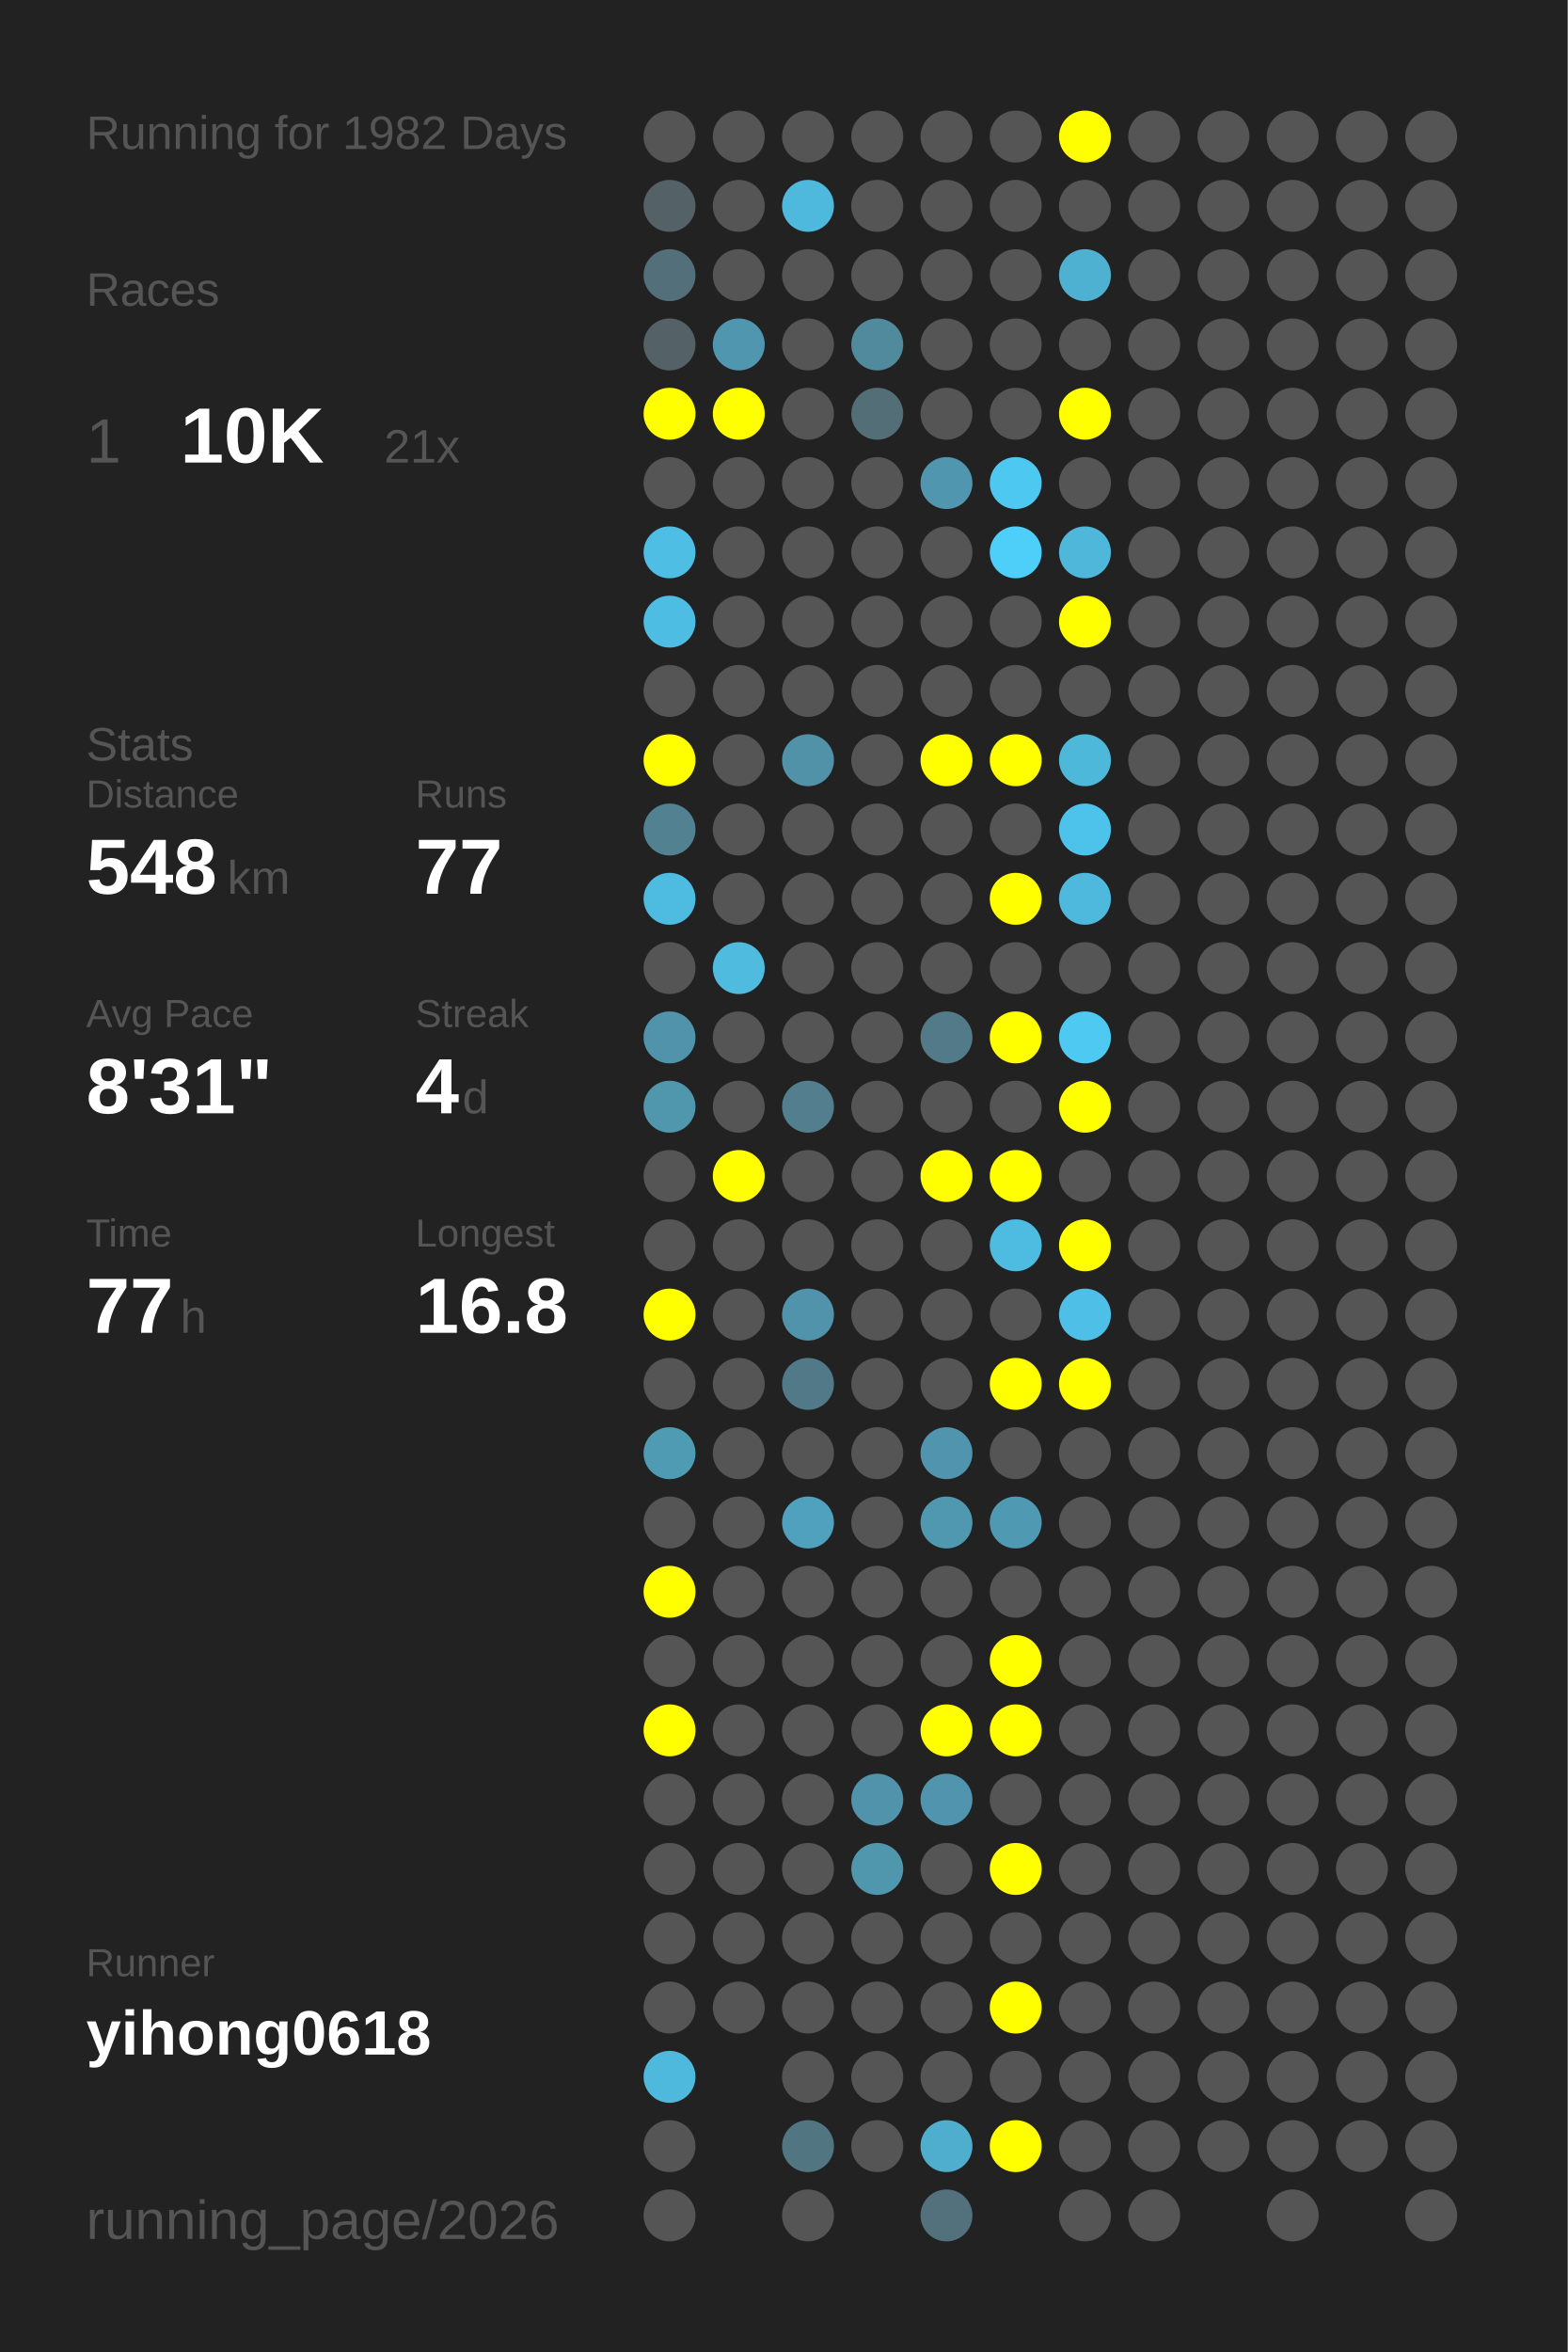
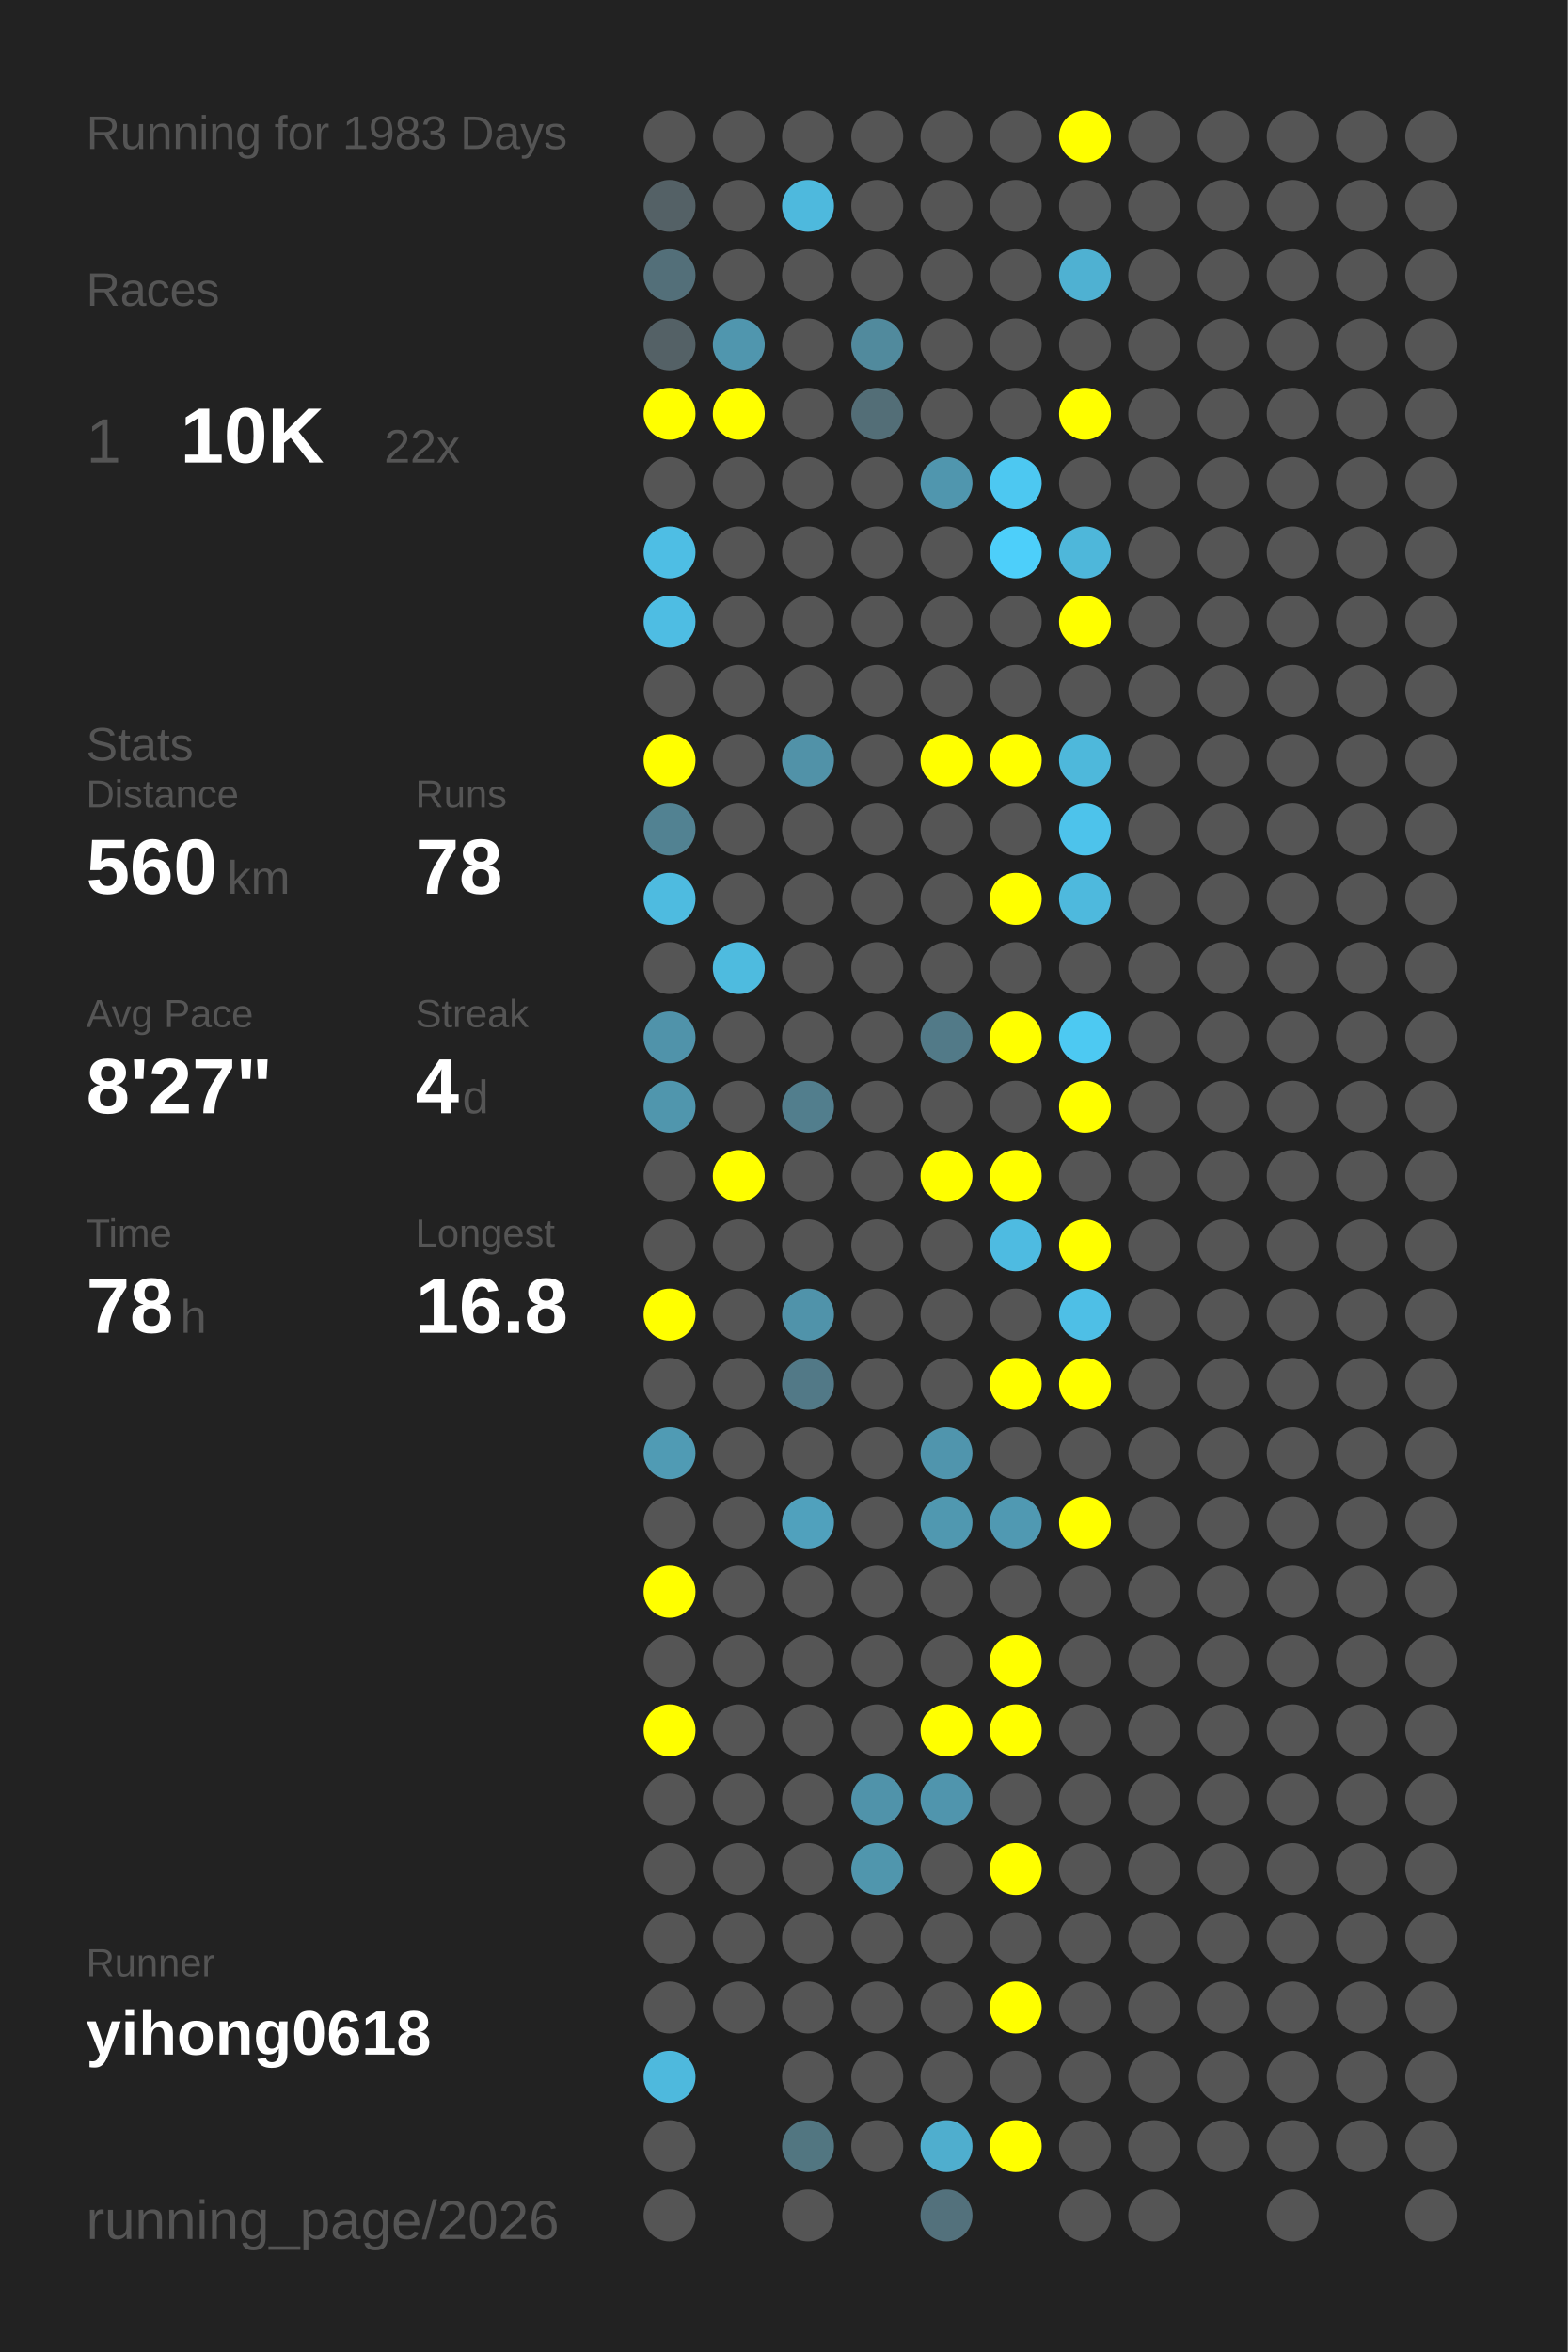
<svg xmlns="http://www.w3.org/2000/svg" baseProfile="full" height="300mm" version="1.1" viewBox="0,0,200,300" width="200mm">
  <defs />
  <rect fill="#222222" height="300" width="200" x="0" y="0" />
-   <text fill="#555555" style="font-size:6px; font-family:Arial;" x="11" y="19">Running for 1982 Days</text>
+   <text fill="#555555" style="font-size:6px; font-family:Arial;" x="11" y="19">Running for 1983 Days</text>
  <text fill="#555555" style="font-size:6px; font-family:Arial;" x="11" y="39">Races</text>
  <text fill="#555555" style="font-size:8px; font-family:Arial;" x="11" y="59">1</text>
  <text fill="#FFFFFF" style="font-size:10px; font-family:Arial; font-weight:bold;" x="23" y="59">10K</text>
-   <text fill="#555555" style="font-size:6px; font-family:Arial;" x="49" y="59">21x</text>
+   <text fill="#555555" style="font-size:6px; font-family:Arial;" x="49" y="59">22x</text>
  <text fill="#555555" style="font-size:6px; font-family:Arial;" x="11" y="97">Stats</text>
  <text fill="#555555" style="font-size:5px; font-family:Arial;" x="11" y="103">Distance</text>
-   <text fill="#FFFFFF" style="font-size:10px; font-family:Arial; font-weight:bold;" x="11" y="114">548</text>
+   <text fill="#FFFFFF" style="font-size:10px; font-family:Arial; font-weight:bold;" x="11" y="114">560</text>
  <text fill="#555555" style="font-size:6px; font-family:Arial;" x="29" y="114">km</text>
  <text fill="#555555" style="font-size:5px; font-family:Arial;" x="53" y="103">Runs</text>
-   <text fill="#FFFFFF" style="font-size:10px; font-family:Arial; font-weight:bold;" x="53" y="114">77</text>
+   <text fill="#FFFFFF" style="font-size:10px; font-family:Arial; font-weight:bold;" x="53" y="114">78</text>
  <text fill="#555555" style="font-size:5px; font-family:Arial;" x="11" y="131">Avg Pace</text>
-   <text fill="#FFFFFF" style="font-size:10px; font-family:Arial; font-weight:bold;" x="11" y="142">8'31"</text>
+   <text fill="#FFFFFF" style="font-size:10px; font-family:Arial; font-weight:bold;" x="11" y="142">8'27"</text>
  <text fill="#555555" style="font-size:5px; font-family:Arial;" x="53" y="131">Streak</text>
  <text fill="#FFFFFF" style="font-size:10px; font-family:Arial; font-weight:bold;" x="53" y="142">4</text>
  <text fill="#555555" style="font-size:6px; font-family:Arial;" x="59" y="142">d</text>
  <text fill="#555555" style="font-size:5px; font-family:Arial;" x="11" y="159">Time</text>
-   <text fill="#FFFFFF" style="font-size:10px; font-family:Arial; font-weight:bold;" x="11" y="170">77</text>
+   <text fill="#FFFFFF" style="font-size:10px; font-family:Arial; font-weight:bold;" x="11" y="170">78</text>
  <text fill="#555555" style="font-size:6px; font-family:Arial;" x="23" y="170">h</text>
  <text fill="#555555" style="font-size:5px; font-family:Arial;" x="53" y="159">Longest</text>
  <text fill="#FFFFFF" style="font-size:10px; font-family:Arial; font-weight:bold;" x="53" y="170">16.8</text>
  <text fill="#555555" style="font-size:5px; font-family:Arial;" x="11" y="252.065">Runner</text>
  <text fill="#FFFFFF" style="font-size:8px; font-family:Arial; font-weight:bold;" x="11" y="262.065">yihong0618</text>
  <text fill="#555555" style="font-size:7px; font-family:Arial;" x="11" y="285.581">running_page/2026</text>
  <circle cx="85.417" cy="17.419" fill="#555555" r="3.312" />
  <circle cx="85.417" cy="26.258" fill="#546166" r="3.312" />
  <circle cx="85.417" cy="35.097" fill="#536f79" r="3.312" />
  <circle cx="85.417" cy="43.935" fill="#546166" r="3.312" />
  <circle cx="85.417" cy="52.774" fill="#FFFF00" r="3.312" />
  <circle cx="85.417" cy="61.613" fill="#555555" r="3.312" />
  <circle cx="85.417" cy="70.452" fill="#4ebee4" r="3.312" />
  <circle cx="85.417" cy="79.29" fill="#4ebde3" r="3.312" />
  <circle cx="85.417" cy="88.129" fill="#555555" r="3.312" />
  <circle cx="85.417" cy="96.968" fill="#FFFF00" r="3.312" />
  <circle cx="85.417" cy="105.806" fill="#528292" r="3.312" />
  <circle cx="85.417" cy="114.645" fill="#4ebbe0" r="3.312" />
  <circle cx="85.417" cy="123.484" fill="#555555" r="3.312" />
  <circle cx="85.417" cy="132.323" fill="#5093aa" r="3.312" />
  <circle cx="85.417" cy="141.161" fill="#5096ad" r="3.312" />
  <circle cx="85.417" cy="150" fill="#555555" r="3.312" />
  <circle cx="85.417" cy="158.839" fill="#555555" r="3.312" />
  <circle cx="85.417" cy="167.677" fill="#FFFF00" r="3.312" />
  <circle cx="85.417" cy="176.516" fill="#555555" r="3.312" />
  <circle cx="85.417" cy="185.355" fill="#509bb4" r="3.312" />
  <circle cx="85.417" cy="194.194" fill="#555555" r="3.312" />
  <circle cx="85.417" cy="203.032" fill="#FFFF00" r="3.312" />
  <circle cx="85.417" cy="211.871" fill="#555555" r="3.312" />
  <circle cx="85.417" cy="220.71" fill="#FFFF00" r="3.312" />
  <circle cx="85.417" cy="229.548" fill="#555555" r="3.312" />
  <circle cx="85.417" cy="238.387" fill="#555555" r="3.312" />
  <circle cx="85.417" cy="247.226" fill="#555555" r="3.312" />
  <circle cx="85.417" cy="256.065" fill="#555555" r="3.312" />
  <circle cx="85.417" cy="264.903" fill="#4eb9dd" r="3.312" />
  <circle cx="85.417" cy="273.742" fill="#555555" r="3.312" />
  <circle cx="85.417" cy="282.581" fill="#555555" r="3.312" />
  <circle cx="94.25" cy="17.419" fill="#555555" r="3.312" />
  <circle cx="94.25" cy="26.258" fill="#555555" r="3.312" />
  <circle cx="94.25" cy="35.097" fill="#555555" r="3.312" />
  <circle cx="94.25" cy="43.935" fill="#5096ae" r="3.312" />
  <circle cx="94.25" cy="52.774" fill="#FFFF00" r="3.312" />
  <circle cx="94.25" cy="61.613" fill="#555555" r="3.312" />
  <circle cx="94.25" cy="70.452" fill="#555555" r="3.312" />
  <circle cx="94.25" cy="79.29" fill="#555555" r="3.312" />
  <circle cx="94.25" cy="88.129" fill="#555555" r="3.312" />
  <circle cx="94.25" cy="96.968" fill="#555555" r="3.312" />
  <circle cx="94.25" cy="105.806" fill="#555555" r="3.312" />
  <circle cx="94.25" cy="114.645" fill="#555555" r="3.312" />
  <circle cx="94.25" cy="123.484" fill="#4ebbdf" r="3.312" />
  <circle cx="94.25" cy="132.323" fill="#555555" r="3.312" />
  <circle cx="94.25" cy="141.161" fill="#555555" r="3.312" />
  <circle cx="94.25" cy="150" fill="#FFFF00" r="3.312" />
  <circle cx="94.25" cy="158.839" fill="#555555" r="3.312" />
  <circle cx="94.25" cy="167.677" fill="#555555" r="3.312" />
  <circle cx="94.25" cy="176.516" fill="#555555" r="3.312" />
  <circle cx="94.25" cy="185.355" fill="#555555" r="3.312" />
  <circle cx="94.25" cy="194.194" fill="#555555" r="3.312" />
  <circle cx="94.25" cy="203.032" fill="#555555" r="3.312" />
  <circle cx="94.25" cy="211.871" fill="#555555" r="3.312" />
  <circle cx="94.25" cy="220.71" fill="#555555" r="3.312" />
  <circle cx="94.25" cy="229.548" fill="#555555" r="3.312" />
  <circle cx="94.25" cy="238.387" fill="#555555" r="3.312" />
  <circle cx="94.25" cy="247.226" fill="#555555" r="3.312" />
  <circle cx="94.25" cy="256.065" fill="#555555" r="3.312" />
  <circle cx="103.083" cy="17.419" fill="#555555" r="3.312" />
  <circle cx="103.083" cy="26.258" fill="#4eb9dd" r="3.312" />
  <circle cx="103.083" cy="35.097" fill="#555555" r="3.312" />
  <circle cx="103.083" cy="43.935" fill="#555555" r="3.312" />
  <circle cx="103.083" cy="52.774" fill="#555555" r="3.312" />
  <circle cx="103.083" cy="61.613" fill="#555555" r="3.312" />
  <circle cx="103.083" cy="70.452" fill="#555555" r="3.312" />
  <circle cx="103.083" cy="79.29" fill="#555555" r="3.312" />
  <circle cx="103.083" cy="88.129" fill="#555555" r="3.312" />
  <circle cx="103.083" cy="96.968" fill="#5192a8" r="3.312" />
  <circle cx="103.083" cy="105.806" fill="#555555" r="3.312" />
  <circle cx="103.083" cy="114.645" fill="#555555" r="3.312" />
  <circle cx="103.083" cy="123.484" fill="#555555" r="3.312" />
  <circle cx="103.083" cy="132.323" fill="#555555" r="3.312" />
  <circle cx="103.083" cy="141.161" fill="#527e8d" r="3.312" />
  <circle cx="103.083" cy="150" fill="#555555" r="3.312" />
  <circle cx="103.083" cy="158.839" fill="#555555" r="3.312" />
  <circle cx="103.083" cy="167.677" fill="#5093aa" r="3.312" />
  <circle cx="103.083" cy="176.516" fill="#527987" r="3.312" />
  <circle cx="103.083" cy="185.355" fill="#555555" r="3.312" />
  <circle cx="103.083" cy="194.194" fill="#50a1bd" r="3.312" />
  <circle cx="103.083" cy="203.032" fill="#555555" r="3.312" />
  <circle cx="103.083" cy="211.871" fill="#555555" r="3.312" />
  <circle cx="103.083" cy="220.71" fill="#555555" r="3.312" />
  <circle cx="103.083" cy="229.548" fill="#555555" r="3.312" />
  <circle cx="103.083" cy="238.387" fill="#555555" r="3.312" />
  <circle cx="103.083" cy="247.226" fill="#555555" r="3.312" />
  <circle cx="103.083" cy="256.065" fill="#555555" r="3.312" />
  <circle cx="103.083" cy="264.903" fill="#555555" r="3.312" />
  <circle cx="103.083" cy="273.742" fill="#527681" r="3.312" />
  <circle cx="103.083" cy="282.581" fill="#555555" r="3.312" />
  <circle cx="111.917" cy="17.419" fill="#555555" r="3.312" />
  <circle cx="111.917" cy="26.258" fill="#555555" r="3.312" />
  <circle cx="111.917" cy="35.097" fill="#555555" r="3.312" />
  <circle cx="111.917" cy="43.935" fill="#518a9d" r="3.312" />
  <circle cx="111.917" cy="52.774" fill="#536e77" r="3.312" />
  <circle cx="111.917" cy="61.613" fill="#555555" r="3.312" />
  <circle cx="111.917" cy="70.452" fill="#555555" r="3.312" />
  <circle cx="111.917" cy="79.29" fill="#555555" r="3.312" />
  <circle cx="111.917" cy="88.129" fill="#555555" r="3.312" />
  <circle cx="111.917" cy="96.968" fill="#555555" r="3.312" />
  <circle cx="111.917" cy="105.806" fill="#555555" r="3.312" />
  <circle cx="111.917" cy="114.645" fill="#555555" r="3.312" />
  <circle cx="111.917" cy="123.484" fill="#555555" r="3.312" />
  <circle cx="111.917" cy="132.323" fill="#555555" r="3.312" />
  <circle cx="111.917" cy="141.161" fill="#555555" r="3.312" />
  <circle cx="111.917" cy="150" fill="#555555" r="3.312" />
  <circle cx="111.917" cy="158.839" fill="#555555" r="3.312" />
  <circle cx="111.917" cy="167.677" fill="#555555" r="3.312" />
  <circle cx="111.917" cy="176.516" fill="#555555" r="3.312" />
  <circle cx="111.917" cy="185.355" fill="#555555" r="3.312" />
  <circle cx="111.917" cy="194.194" fill="#555555" r="3.312" />
  <circle cx="111.917" cy="203.032" fill="#555555" r="3.312" />
  <circle cx="111.917" cy="211.871" fill="#555555" r="3.312" />
  <circle cx="111.917" cy="220.71" fill="#555555" r="3.312" />
  <circle cx="111.917" cy="229.548" fill="#5093aa" r="3.312" />
  <circle cx="111.917" cy="238.387" fill="#5096ad" r="3.312" />
  <circle cx="111.917" cy="247.226" fill="#555555" r="3.312" />
  <circle cx="111.917" cy="256.065" fill="#555555" r="3.312" />
  <circle cx="111.917" cy="264.903" fill="#555555" r="3.312" />
  <circle cx="111.917" cy="273.742" fill="#555555" r="3.312" />
  <circle cx="120.75" cy="17.419" fill="#555555" r="3.312" />
  <circle cx="120.75" cy="26.258" fill="#555555" r="3.312" />
  <circle cx="120.75" cy="35.097" fill="#555555" r="3.312" />
  <circle cx="120.75" cy="43.935" fill="#555555" r="3.312" />
  <circle cx="120.75" cy="52.774" fill="#555555" r="3.312" />
  <circle cx="120.75" cy="61.613" fill="#5096ae" r="3.312" />
  <circle cx="120.75" cy="70.452" fill="#555555" r="3.312" />
  <circle cx="120.75" cy="79.29" fill="#555555" r="3.312" />
  <circle cx="120.75" cy="88.129" fill="#555555" r="3.312" />
  <circle cx="120.75" cy="96.968" fill="#FFFF00" r="3.312" />
  <circle cx="120.75" cy="105.806" fill="#555555" r="3.312" />
  <circle cx="120.75" cy="114.645" fill="#555555" r="3.312" />
  <circle cx="120.75" cy="123.484" fill="#555555" r="3.312" />
  <circle cx="120.75" cy="132.323" fill="#527a88" r="3.312" />
  <circle cx="120.75" cy="141.161" fill="#555555" r="3.312" />
  <circle cx="120.75" cy="150" fill="#FFFF00" r="3.312" />
  <circle cx="120.75" cy="158.839" fill="#555555" r="3.312" />
  <circle cx="120.75" cy="167.677" fill="#555555" r="3.312" />
  <circle cx="120.75" cy="176.516" fill="#555555" r="3.312" />
  <circle cx="120.75" cy="185.355" fill="#5095ad" r="3.312" />
  <circle cx="120.75" cy="194.194" fill="#5098b0" r="3.312" />
  <circle cx="120.75" cy="203.032" fill="#555555" r="3.312" />
  <circle cx="120.75" cy="211.871" fill="#555555" r="3.312" />
  <circle cx="120.75" cy="220.71" fill="#FFFF00" r="3.312" />
  <circle cx="120.75" cy="229.548" fill="#5095ad" r="3.312" />
  <circle cx="120.75" cy="238.387" fill="#555555" r="3.312" />
  <circle cx="120.75" cy="247.226" fill="#555555" r="3.312" />
  <circle cx="120.75" cy="256.065" fill="#555555" r="3.312" />
  <circle cx="120.75" cy="264.903" fill="#555555" r="3.312" />
  <circle cx="120.75" cy="273.742" fill="#4faece" r="3.312" />
  <circle cx="120.75" cy="282.581" fill="#53717c" r="3.312" />
  <circle cx="129.583" cy="17.419" fill="#555555" r="3.312" />
  <circle cx="129.583" cy="26.258" fill="#555555" r="3.312" />
  <circle cx="129.583" cy="35.097" fill="#555555" r="3.312" />
  <circle cx="129.583" cy="43.935" fill="#555555" r="3.312" />
  <circle cx="129.583" cy="52.774" fill="#555555" r="3.312" />
  <circle cx="129.583" cy="61.613" fill="#4dc8f1" r="3.312" />
  <circle cx="129.583" cy="70.452" fill="#4dcffa" r="3.312" />
  <circle cx="129.583" cy="79.29" fill="#555555" r="3.312" />
  <circle cx="129.583" cy="88.129" fill="#555555" r="3.312" />
  <circle cx="129.583" cy="96.968" fill="#FFFF00" r="3.312" />
  <circle cx="129.583" cy="105.806" fill="#555555" r="3.312" />
  <circle cx="129.583" cy="114.645" fill="#FFFF00" r="3.312" />
  <circle cx="129.583" cy="123.484" fill="#555555" r="3.312" />
  <circle cx="129.583" cy="132.323" fill="#FFFF00" r="3.312" />
  <circle cx="129.583" cy="141.161" fill="#555555" r="3.312" />
  <circle cx="129.583" cy="150" fill="#FFFF00" r="3.312" />
  <circle cx="129.583" cy="158.839" fill="#4ebbe1" r="3.312" />
  <circle cx="129.583" cy="167.677" fill="#555555" r="3.312" />
  <circle cx="129.583" cy="176.516" fill="#FFFF00" r="3.312" />
  <circle cx="129.583" cy="185.355" fill="#555555" r="3.312" />
  <circle cx="129.583" cy="194.194" fill="#5099b2" r="3.312" />
  <circle cx="129.583" cy="203.032" fill="#555555" r="3.312" />
  <circle cx="129.583" cy="211.871" fill="#FFFF00" r="3.312" />
  <circle cx="129.583" cy="220.71" fill="#FFFF00" r="3.312" />
  <circle cx="129.583" cy="229.548" fill="#555555" r="3.312" />
  <circle cx="129.583" cy="238.387" fill="#FFFF00" r="3.312" />
  <circle cx="129.583" cy="247.226" fill="#555555" r="3.312" />
  <circle cx="129.583" cy="256.065" fill="#FFFF00" r="3.312" />
  <circle cx="129.583" cy="264.903" fill="#555555" r="3.312" />
  <circle cx="129.583" cy="273.742" fill="#FFFF00" r="3.312" />
  <circle cx="138.417" cy="17.419" fill="#FFFF00" r="3.312" />
  <circle cx="138.417" cy="26.258" fill="#555555" r="3.312" />
  <circle cx="138.417" cy="35.097" fill="#4fb1d2" r="3.312" />
  <circle cx="138.417" cy="43.935" fill="#555555" r="3.312" />
  <circle cx="138.417" cy="52.774" fill="#FFFF00" r="3.312" />
  <circle cx="138.417" cy="61.613" fill="#555555" r="3.312" />
  <circle cx="138.417" cy="70.452" fill="#4eb7da" r="3.312" />
  <circle cx="138.417" cy="79.29" fill="#FFFF00" r="3.312" />
  <circle cx="138.417" cy="88.129" fill="#555555" r="3.312" />
  <circle cx="138.417" cy="96.968" fill="#4eb8db" r="3.312" />
  <circle cx="138.417" cy="105.806" fill="#4dc3eb" r="3.312" />
  <circle cx="138.417" cy="114.645" fill="#4eb9dd" r="3.312" />
  <circle cx="138.417" cy="123.484" fill="#555555" r="3.312" />
  <circle cx="138.417" cy="132.323" fill="#4dc9f2" r="3.312" />
  <circle cx="138.417" cy="141.161" fill="#FFFF00" r="3.312" />
  <circle cx="138.417" cy="150" fill="#555555" r="3.312" />
  <circle cx="138.417" cy="158.839" fill="#FFFF00" r="3.312" />
  <circle cx="138.417" cy="167.677" fill="#4ebfe6" r="3.312" />
  <circle cx="138.417" cy="176.516" fill="#FFFF00" r="3.312" />
  <circle cx="138.417" cy="185.355" fill="#555555" r="3.312" />
-   <circle cx="138.417" cy="194.194" fill="#555555" r="3.312" />
+   <circle cx="138.417" cy="194.194" fill="#FFFF00" r="3.312" />
  <circle cx="138.417" cy="203.032" fill="#555555" r="3.312" />
  <circle cx="138.417" cy="211.871" fill="#555555" r="3.312" />
  <circle cx="138.417" cy="220.71" fill="#555555" r="3.312" />
  <circle cx="138.417" cy="229.548" fill="#555555" r="3.312" />
  <circle cx="138.417" cy="238.387" fill="#555555" r="3.312" />
  <circle cx="138.417" cy="247.226" fill="#555555" r="3.312" />
  <circle cx="138.417" cy="256.065" fill="#555555" r="3.312" />
  <circle cx="138.417" cy="264.903" fill="#555555" r="3.312" />
  <circle cx="138.417" cy="273.742" fill="#555555" r="3.312" />
  <circle cx="138.417" cy="282.581" fill="#555555" r="3.312" />
  <circle cx="147.25" cy="17.419" fill="#555555" r="3.312" />
  <circle cx="147.25" cy="26.258" fill="#555555" r="3.312" />
  <circle cx="147.25" cy="35.097" fill="#555555" r="3.312" />
  <circle cx="147.25" cy="43.935" fill="#555555" r="3.312" />
  <circle cx="147.25" cy="52.774" fill="#555555" r="3.312" />
  <circle cx="147.25" cy="61.613" fill="#555555" r="3.312" />
  <circle cx="147.25" cy="70.452" fill="#555555" r="3.312" />
  <circle cx="147.25" cy="79.29" fill="#555555" r="3.312" />
  <circle cx="147.25" cy="88.129" fill="#555555" r="3.312" />
  <circle cx="147.25" cy="96.968" fill="#555555" r="3.312" />
  <circle cx="147.25" cy="105.806" fill="#555555" r="3.312" />
  <circle cx="147.25" cy="114.645" fill="#555555" r="3.312" />
  <circle cx="147.25" cy="123.484" fill="#555555" r="3.312" />
  <circle cx="147.25" cy="132.323" fill="#555555" r="3.312" />
  <circle cx="147.25" cy="141.161" fill="#555555" r="3.312" />
  <circle cx="147.25" cy="150" fill="#555555" r="3.312" />
  <circle cx="147.25" cy="158.839" fill="#555555" r="3.312" />
  <circle cx="147.25" cy="167.677" fill="#555555" r="3.312" />
  <circle cx="147.25" cy="176.516" fill="#555555" r="3.312" />
  <circle cx="147.25" cy="185.355" fill="#555555" r="3.312" />
  <circle cx="147.25" cy="194.194" fill="#555555" r="3.312" />
  <circle cx="147.25" cy="203.032" fill="#555555" r="3.312" />
  <circle cx="147.25" cy="211.871" fill="#555555" r="3.312" />
  <circle cx="147.25" cy="220.71" fill="#555555" r="3.312" />
  <circle cx="147.25" cy="229.548" fill="#555555" r="3.312" />
  <circle cx="147.25" cy="238.387" fill="#555555" r="3.312" />
  <circle cx="147.25" cy="247.226" fill="#555555" r="3.312" />
  <circle cx="147.25" cy="256.065" fill="#555555" r="3.312" />
  <circle cx="147.25" cy="264.903" fill="#555555" r="3.312" />
  <circle cx="147.25" cy="273.742" fill="#555555" r="3.312" />
  <circle cx="147.25" cy="282.581" fill="#555555" r="3.312" />
  <circle cx="156.083" cy="17.419" fill="#555555" r="3.312" />
  <circle cx="156.083" cy="26.258" fill="#555555" r="3.312" />
  <circle cx="156.083" cy="35.097" fill="#555555" r="3.312" />
  <circle cx="156.083" cy="43.935" fill="#555555" r="3.312" />
  <circle cx="156.083" cy="52.774" fill="#555555" r="3.312" />
  <circle cx="156.083" cy="61.613" fill="#555555" r="3.312" />
  <circle cx="156.083" cy="70.452" fill="#555555" r="3.312" />
  <circle cx="156.083" cy="79.29" fill="#555555" r="3.312" />
  <circle cx="156.083" cy="88.129" fill="#555555" r="3.312" />
  <circle cx="156.083" cy="96.968" fill="#555555" r="3.312" />
  <circle cx="156.083" cy="105.806" fill="#555555" r="3.312" />
  <circle cx="156.083" cy="114.645" fill="#555555" r="3.312" />
  <circle cx="156.083" cy="123.484" fill="#555555" r="3.312" />
  <circle cx="156.083" cy="132.323" fill="#555555" r="3.312" />
  <circle cx="156.083" cy="141.161" fill="#555555" r="3.312" />
  <circle cx="156.083" cy="150" fill="#555555" r="3.312" />
  <circle cx="156.083" cy="158.839" fill="#555555" r="3.312" />
  <circle cx="156.083" cy="167.677" fill="#555555" r="3.312" />
  <circle cx="156.083" cy="176.516" fill="#555555" r="3.312" />
  <circle cx="156.083" cy="185.355" fill="#555555" r="3.312" />
  <circle cx="156.083" cy="194.194" fill="#555555" r="3.312" />
  <circle cx="156.083" cy="203.032" fill="#555555" r="3.312" />
  <circle cx="156.083" cy="211.871" fill="#555555" r="3.312" />
  <circle cx="156.083" cy="220.71" fill="#555555" r="3.312" />
  <circle cx="156.083" cy="229.548" fill="#555555" r="3.312" />
  <circle cx="156.083" cy="238.387" fill="#555555" r="3.312" />
  <circle cx="156.083" cy="247.226" fill="#555555" r="3.312" />
  <circle cx="156.083" cy="256.065" fill="#555555" r="3.312" />
  <circle cx="156.083" cy="264.903" fill="#555555" r="3.312" />
  <circle cx="156.083" cy="273.742" fill="#555555" r="3.312" />
  <circle cx="164.917" cy="17.419" fill="#555555" r="3.312" />
  <circle cx="164.917" cy="26.258" fill="#555555" r="3.312" />
  <circle cx="164.917" cy="35.097" fill="#555555" r="3.312" />
  <circle cx="164.917" cy="43.935" fill="#555555" r="3.312" />
  <circle cx="164.917" cy="52.774" fill="#555555" r="3.312" />
  <circle cx="164.917" cy="61.613" fill="#555555" r="3.312" />
  <circle cx="164.917" cy="70.452" fill="#555555" r="3.312" />
  <circle cx="164.917" cy="79.29" fill="#555555" r="3.312" />
  <circle cx="164.917" cy="88.129" fill="#555555" r="3.312" />
  <circle cx="164.917" cy="96.968" fill="#555555" r="3.312" />
  <circle cx="164.917" cy="105.806" fill="#555555" r="3.312" />
  <circle cx="164.917" cy="114.645" fill="#555555" r="3.312" />
  <circle cx="164.917" cy="123.484" fill="#555555" r="3.312" />
  <circle cx="164.917" cy="132.323" fill="#555555" r="3.312" />
  <circle cx="164.917" cy="141.161" fill="#555555" r="3.312" />
  <circle cx="164.917" cy="150" fill="#555555" r="3.312" />
  <circle cx="164.917" cy="158.839" fill="#555555" r="3.312" />
  <circle cx="164.917" cy="167.677" fill="#555555" r="3.312" />
  <circle cx="164.917" cy="176.516" fill="#555555" r="3.312" />
  <circle cx="164.917" cy="185.355" fill="#555555" r="3.312" />
  <circle cx="164.917" cy="194.194" fill="#555555" r="3.312" />
  <circle cx="164.917" cy="203.032" fill="#555555" r="3.312" />
  <circle cx="164.917" cy="211.871" fill="#555555" r="3.312" />
  <circle cx="164.917" cy="220.71" fill="#555555" r="3.312" />
  <circle cx="164.917" cy="229.548" fill="#555555" r="3.312" />
  <circle cx="164.917" cy="238.387" fill="#555555" r="3.312" />
  <circle cx="164.917" cy="247.226" fill="#555555" r="3.312" />
  <circle cx="164.917" cy="256.065" fill="#555555" r="3.312" />
  <circle cx="164.917" cy="264.903" fill="#555555" r="3.312" />
  <circle cx="164.917" cy="273.742" fill="#555555" r="3.312" />
  <circle cx="164.917" cy="282.581" fill="#555555" r="3.312" />
  <circle cx="173.75" cy="17.419" fill="#555555" r="3.312" />
  <circle cx="173.75" cy="26.258" fill="#555555" r="3.312" />
  <circle cx="173.75" cy="35.097" fill="#555555" r="3.312" />
  <circle cx="173.75" cy="43.935" fill="#555555" r="3.312" />
  <circle cx="173.75" cy="52.774" fill="#555555" r="3.312" />
  <circle cx="173.75" cy="61.613" fill="#555555" r="3.312" />
  <circle cx="173.75" cy="70.452" fill="#555555" r="3.312" />
  <circle cx="173.75" cy="79.29" fill="#555555" r="3.312" />
  <circle cx="173.75" cy="88.129" fill="#555555" r="3.312" />
  <circle cx="173.75" cy="96.968" fill="#555555" r="3.312" />
  <circle cx="173.75" cy="105.806" fill="#555555" r="3.312" />
  <circle cx="173.75" cy="114.645" fill="#555555" r="3.312" />
  <circle cx="173.75" cy="123.484" fill="#555555" r="3.312" />
  <circle cx="173.75" cy="132.323" fill="#555555" r="3.312" />
  <circle cx="173.75" cy="141.161" fill="#555555" r="3.312" />
  <circle cx="173.75" cy="150" fill="#555555" r="3.312" />
  <circle cx="173.75" cy="158.839" fill="#555555" r="3.312" />
  <circle cx="173.75" cy="167.677" fill="#555555" r="3.312" />
  <circle cx="173.75" cy="176.516" fill="#555555" r="3.312" />
  <circle cx="173.75" cy="185.355" fill="#555555" r="3.312" />
  <circle cx="173.75" cy="194.194" fill="#555555" r="3.312" />
  <circle cx="173.75" cy="203.032" fill="#555555" r="3.312" />
  <circle cx="173.75" cy="211.871" fill="#555555" r="3.312" />
  <circle cx="173.75" cy="220.71" fill="#555555" r="3.312" />
  <circle cx="173.75" cy="229.548" fill="#555555" r="3.312" />
  <circle cx="173.75" cy="238.387" fill="#555555" r="3.312" />
  <circle cx="173.75" cy="247.226" fill="#555555" r="3.312" />
  <circle cx="173.75" cy="256.065" fill="#555555" r="3.312" />
  <circle cx="173.75" cy="264.903" fill="#555555" r="3.312" />
  <circle cx="173.75" cy="273.742" fill="#555555" r="3.312" />
  <circle cx="182.583" cy="17.419" fill="#555555" r="3.312" />
  <circle cx="182.583" cy="26.258" fill="#555555" r="3.312" />
  <circle cx="182.583" cy="35.097" fill="#555555" r="3.312" />
  <circle cx="182.583" cy="43.935" fill="#555555" r="3.312" />
  <circle cx="182.583" cy="52.774" fill="#555555" r="3.312" />
  <circle cx="182.583" cy="61.613" fill="#555555" r="3.312" />
  <circle cx="182.583" cy="70.452" fill="#555555" r="3.312" />
  <circle cx="182.583" cy="79.29" fill="#555555" r="3.312" />
  <circle cx="182.583" cy="88.129" fill="#555555" r="3.312" />
  <circle cx="182.583" cy="96.968" fill="#555555" r="3.312" />
  <circle cx="182.583" cy="105.806" fill="#555555" r="3.312" />
  <circle cx="182.583" cy="114.645" fill="#555555" r="3.312" />
  <circle cx="182.583" cy="123.484" fill="#555555" r="3.312" />
  <circle cx="182.583" cy="132.323" fill="#555555" r="3.312" />
  <circle cx="182.583" cy="141.161" fill="#555555" r="3.312" />
  <circle cx="182.583" cy="150" fill="#555555" r="3.312" />
  <circle cx="182.583" cy="158.839" fill="#555555" r="3.312" />
  <circle cx="182.583" cy="167.677" fill="#555555" r="3.312" />
  <circle cx="182.583" cy="176.516" fill="#555555" r="3.312" />
  <circle cx="182.583" cy="185.355" fill="#555555" r="3.312" />
  <circle cx="182.583" cy="194.194" fill="#555555" r="3.312" />
  <circle cx="182.583" cy="203.032" fill="#555555" r="3.312" />
  <circle cx="182.583" cy="211.871" fill="#555555" r="3.312" />
  <circle cx="182.583" cy="220.71" fill="#555555" r="3.312" />
  <circle cx="182.583" cy="229.548" fill="#555555" r="3.312" />
  <circle cx="182.583" cy="238.387" fill="#555555" r="3.312" />
  <circle cx="182.583" cy="247.226" fill="#555555" r="3.312" />
  <circle cx="182.583" cy="256.065" fill="#555555" r="3.312" />
  <circle cx="182.583" cy="264.903" fill="#555555" r="3.312" />
  <circle cx="182.583" cy="273.742" fill="#555555" r="3.312" />
  <circle cx="182.583" cy="282.581" fill="#555555" r="3.312" />
</svg>
